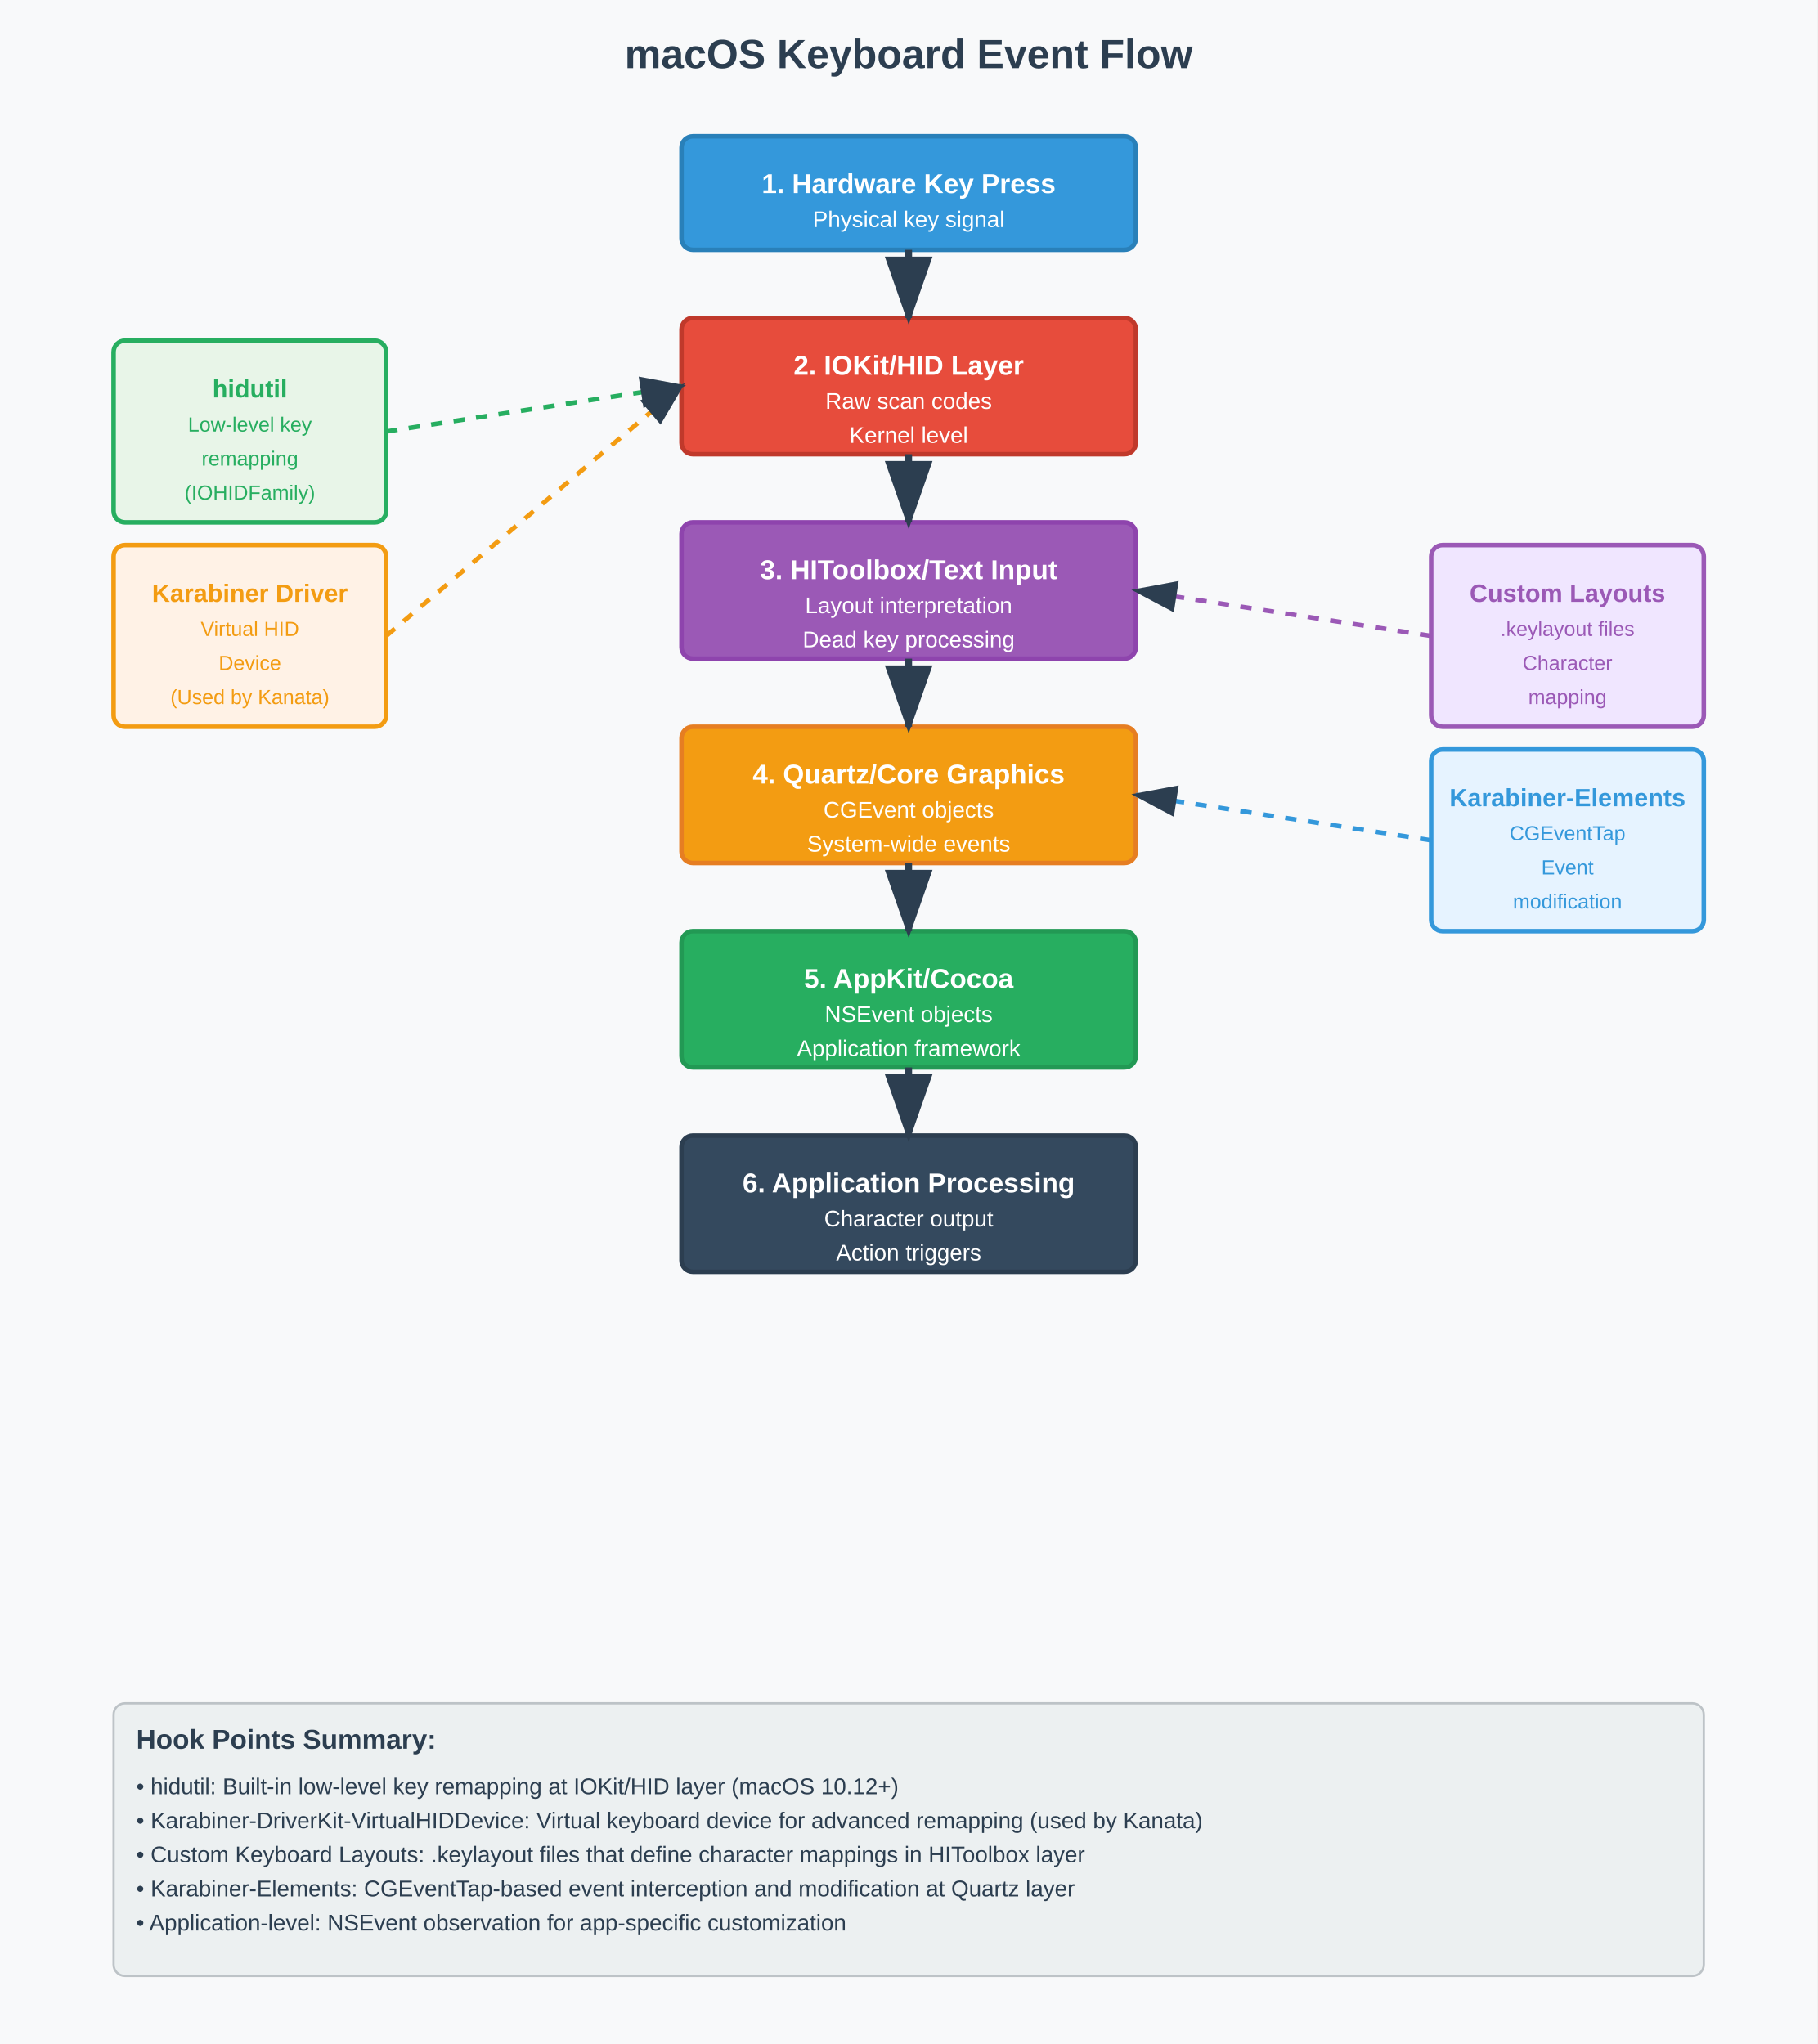
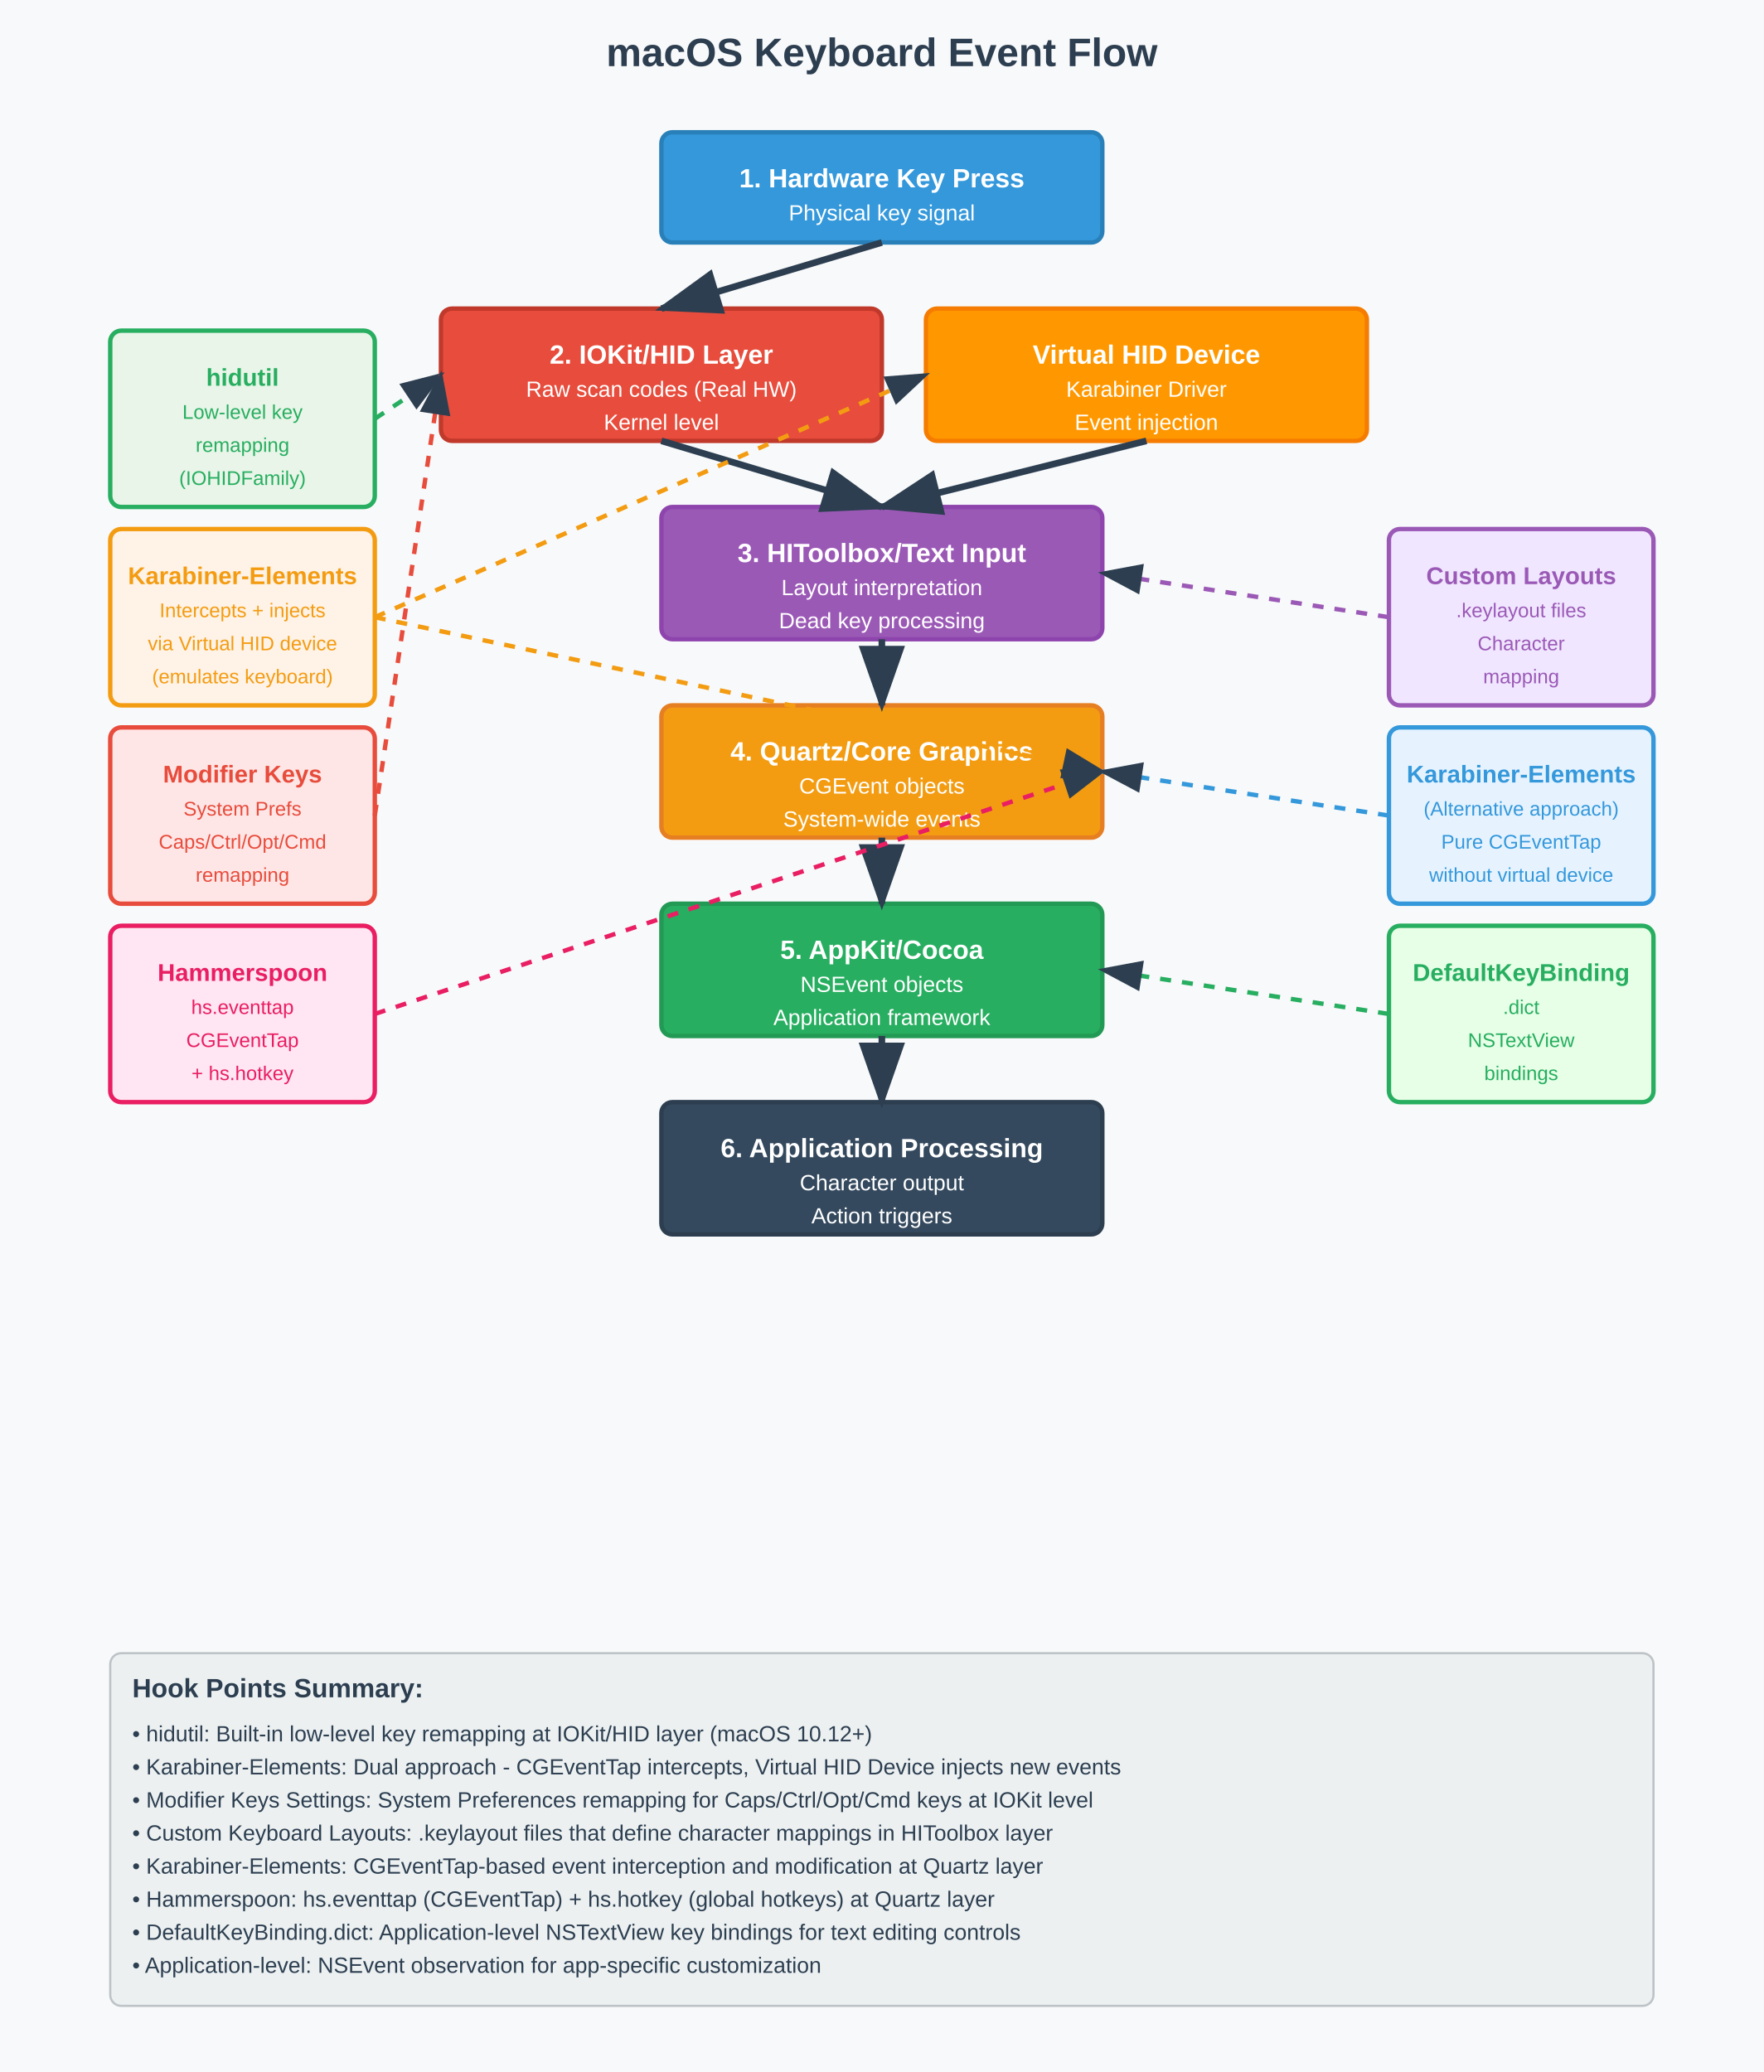
- <svg xmlns="http://www.w3.org/2000/svg" viewBox="0 0 800 900">
-   <rect width="800" height="900" fill="#f8f9fa" />
+ <svg xmlns="http://www.w3.org/2000/svg" viewBox="0 0 800 940">
+   <rect width="800" height="940" fill="#f8f9fa" />
  <text x="400" y="30" text-anchor="middle" font-family="Arial, sans-serif" font-size="18" font-weight="bold" fill="#2c3e50">
    macOS Keyboard Event Flow
  </text>
  <rect x="300" y="60" width="200" height="50" fill="#3498db" stroke="#2980b9" stroke-width="2" rx="5" />
  <text x="400" y="85" text-anchor="middle" font-family="Arial, sans-serif" font-size="12" font-weight="bold" fill="white">
    1. Hardware Key Press
  </text>
  <text x="400" y="100" text-anchor="middle" font-family="Arial, sans-serif" font-size="10" fill="white">
    Physical key signal
  </text>
-   <rect x="300" y="140" width="200" height="60" fill="#e74c3c" stroke="#c0392b" stroke-width="2" rx="5" />
-   <text x="400" y="165" text-anchor="middle" font-family="Arial, sans-serif" font-size="12" font-weight="bold" fill="white">
+   <rect x="200" y="140" width="200" height="60" fill="#e74c3c" stroke="#c0392b" stroke-width="2" rx="5" />
+   <text x="300" y="165" text-anchor="middle" font-family="Arial, sans-serif" font-size="12" font-weight="bold" fill="white">
    2. IOKit/HID Layer
  </text>
-   <text x="400" y="180" text-anchor="middle" font-family="Arial, sans-serif" font-size="10" fill="white">
-     Raw scan codes
-   </text>
-   <text x="400" y="195" text-anchor="middle" font-family="Arial, sans-serif" font-size="10" fill="white">
+   <text x="300" y="180" text-anchor="middle" font-family="Arial, sans-serif" font-size="10" fill="white">
+     Raw scan codes (Real HW)
+   </text>
+   <text x="300" y="195" text-anchor="middle" font-family="Arial, sans-serif" font-size="10" fill="white">
    Kernel level
+   </text>
+   <rect x="420" y="140" width="200" height="60" fill="#ff9800" stroke="#f57c00" stroke-width="2" rx="5" />
+   <text x="520" y="165" text-anchor="middle" font-family="Arial, sans-serif" font-size="12" font-weight="bold" fill="white">
+     Virtual HID Device
+   </text>
+   <text x="520" y="180" text-anchor="middle" font-family="Arial, sans-serif" font-size="10" fill="white">
+     Karabiner Driver
+   </text>
+   <text x="520" y="195" text-anchor="middle" font-family="Arial, sans-serif" font-size="10" fill="white">
+     Event injection
  </text>
  <rect x="300" y="230" width="200" height="60" fill="#9b59b6" stroke="#8e44ad" stroke-width="2" rx="5" />
  <text x="400" y="255" text-anchor="middle" font-family="Arial, sans-serif" font-size="12" font-weight="bold" fill="white">
    3. HIToolbox/Text Input
  </text>
  <text x="400" y="270" text-anchor="middle" font-family="Arial, sans-serif" font-size="10" fill="white">
    Layout interpretation
  </text>
  <text x="400" y="285" text-anchor="middle" font-family="Arial, sans-serif" font-size="10" fill="white">
    Dead key processing
  </text>
  <rect x="300" y="320" width="200" height="60" fill="#f39c12" stroke="#e67e22" stroke-width="2" rx="5" />
  <text x="400" y="345" text-anchor="middle" font-family="Arial, sans-serif" font-size="12" font-weight="bold" fill="white">
    4. Quartz/Core Graphics
  </text>
  <text x="400" y="360" text-anchor="middle" font-family="Arial, sans-serif" font-size="10" fill="white">
    CGEvent objects
  </text>
  <text x="400" y="375" text-anchor="middle" font-family="Arial, sans-serif" font-size="10" fill="white">
    System-wide events
  </text>
  <rect x="300" y="410" width="200" height="60" fill="#27ae60" stroke="#229954" stroke-width="2" rx="5" />
  <text x="400" y="435" text-anchor="middle" font-family="Arial, sans-serif" font-size="12" font-weight="bold" fill="white">
    5. AppKit/Cocoa
  </text>
  <text x="400" y="450" text-anchor="middle" font-family="Arial, sans-serif" font-size="10" fill="white">
    NSEvent objects
  </text>
  <text x="400" y="465" text-anchor="middle" font-family="Arial, sans-serif" font-size="10" fill="white">
    Application framework
  </text>
  <rect x="300" y="500" width="200" height="60" fill="#34495e" stroke="#2c3e50" stroke-width="2" rx="5" />
  <text x="400" y="525" text-anchor="middle" font-family="Arial, sans-serif" font-size="12" font-weight="bold" fill="white">
    6. Application Processing
  </text>
  <text x="400" y="540" text-anchor="middle" font-family="Arial, sans-serif" font-size="10" fill="white">
    Character output
  </text>
  <text x="400" y="555" text-anchor="middle" font-family="Arial, sans-serif" font-size="10" fill="white">
    Action triggers
  </text>
  <defs>
    <marker id="arrowhead" markerWidth="10" markerHeight="7" refX="9" refY="3.5" orient="auto">
      <polygon points="0 0, 10 3.5, 0 7" fill="#2c3e50" />
    </marker>
  </defs>
-   <line x1="400" y1="110" x2="400" y2="140" stroke="#2c3e50" stroke-width="3" marker-end="url(#arrowhead)" />
-   <line x1="400" y1="200" x2="400" y2="230" stroke="#2c3e50" stroke-width="3" marker-end="url(#arrowhead)" />
+   <line x1="400" y1="110" x2="300" y2="140" stroke="#2c3e50" stroke-width="3" marker-end="url(#arrowhead)" />
+   <line x1="300" y1="200" x2="400" y2="230" stroke="#2c3e50" stroke-width="3" marker-end="url(#arrowhead)" />
+   <line x1="520" y1="200" x2="400" y2="230" stroke="#2c3e50" stroke-width="3" marker-end="url(#arrowhead)" />
  <line x1="400" y1="290" x2="400" y2="320" stroke="#2c3e50" stroke-width="3" marker-end="url(#arrowhead)" />
  <line x1="400" y1="380" x2="400" y2="410" stroke="#2c3e50" stroke-width="3" marker-end="url(#arrowhead)" />
  <line x1="400" y1="470" x2="400" y2="500" stroke="#2c3e50" stroke-width="3" marker-end="url(#arrowhead)" />
  <rect x="50" y="150" width="120" height="80" fill="#e8f5e8" stroke="#27ae60" stroke-width="2" rx="5" />
  <text x="110" y="175" text-anchor="middle" font-family="Arial, sans-serif" font-size="11" font-weight="bold" fill="#27ae60">
    hidutil
  </text>
  <text x="110" y="190" text-anchor="middle" font-family="Arial, sans-serif" font-size="9" fill="#27ae60">
    Low-level key
  </text>
  <text x="110" y="205" text-anchor="middle" font-family="Arial, sans-serif" font-size="9" fill="#27ae60">
    remapping
  </text>
  <text x="110" y="220" text-anchor="middle" font-family="Arial, sans-serif" font-size="9" fill="#27ae60">
    (IOHIDFamily)
  </text>
  <rect x="50" y="240" width="120" height="80" fill="#fff2e6" stroke="#f39c12" stroke-width="2" rx="5" />
  <text x="110" y="265" text-anchor="middle" font-family="Arial, sans-serif" font-size="11" font-weight="bold" fill="#f39c12">
-     Karabiner Driver
+     Karabiner-Elements
  </text>
  <text x="110" y="280" text-anchor="middle" font-family="Arial, sans-serif" font-size="9" fill="#f39c12">
-     Virtual HID
+     Intercepts + injects
  </text>
  <text x="110" y="295" text-anchor="middle" font-family="Arial, sans-serif" font-size="9" fill="#f39c12">
-     Device
+     via Virtual HID device
  </text>
  <text x="110" y="310" text-anchor="middle" font-family="Arial, sans-serif" font-size="9" fill="#f39c12">
-     (Used by Kanata)
+     (emulates keyboard)
+   </text>
+   <rect x="50" y="330" width="120" height="80" fill="#ffe6e6" stroke="#e74c3c" stroke-width="2" rx="5" />
+   <text x="110" y="355" text-anchor="middle" font-family="Arial, sans-serif" font-size="11" font-weight="bold" fill="#e74c3c">
+     Modifier Keys
+   </text>
+   <text x="110" y="370" text-anchor="middle" font-family="Arial, sans-serif" font-size="9" fill="#e74c3c">
+     System Prefs
+   </text>
+   <text x="110" y="385" text-anchor="middle" font-family="Arial, sans-serif" font-size="9" fill="#e74c3c">
+     Caps/Ctrl/Opt/Cmd
+   </text>
+   <text x="110" y="400" text-anchor="middle" font-family="Arial, sans-serif" font-size="9" fill="#e74c3c">
+     remapping
+   </text>
+   <rect x="50" y="420" width="120" height="80" fill="#ffe6f2" stroke="#e91e63" stroke-width="2" rx="5" />
+   <text x="110" y="445" text-anchor="middle" font-family="Arial, sans-serif" font-size="11" font-weight="bold" fill="#e91e63">
+     Hammerspoon
+   </text>
+   <text x="110" y="460" text-anchor="middle" font-family="Arial, sans-serif" font-size="9" fill="#e91e63">
+     hs.eventtap
+   </text>
+   <text x="110" y="475" text-anchor="middle" font-family="Arial, sans-serif" font-size="9" fill="#e91e63">
+     CGEventTap
+   </text>
+   <text x="110" y="490" text-anchor="middle" font-family="Arial, sans-serif" font-size="9" fill="#e91e63">
+     + hs.hotkey
  </text>
  <rect x="630" y="240" width="120" height="80" fill="#f0e6ff" stroke="#9b59b6" stroke-width="2" rx="5" />
  <text x="690" y="265" text-anchor="middle" font-family="Arial, sans-serif" font-size="11" font-weight="bold" fill="#9b59b6">
    Custom Layouts
  </text>
  <text x="690" y="280" text-anchor="middle" font-family="Arial, sans-serif" font-size="9" fill="#9b59b6">
    .keylayout files
  </text>
  <text x="690" y="295" text-anchor="middle" font-family="Arial, sans-serif" font-size="9" fill="#9b59b6">
    Character
  </text>
  <text x="690" y="310" text-anchor="middle" font-family="Arial, sans-serif" font-size="9" fill="#9b59b6">
    mapping
  </text>
  <rect x="630" y="330" width="120" height="80" fill="#e6f3ff" stroke="#3498db" stroke-width="2" rx="5" />
  <text x="690" y="355" text-anchor="middle" font-family="Arial, sans-serif" font-size="11" font-weight="bold" fill="#3498db">
    Karabiner-Elements
  </text>
  <text x="690" y="370" text-anchor="middle" font-family="Arial, sans-serif" font-size="9" fill="#3498db">
-     CGEventTap
+     (Alternative approach)
  </text>
  <text x="690" y="385" text-anchor="middle" font-family="Arial, sans-serif" font-size="9" fill="#3498db">
-     Event
+     Pure CGEventTap
  </text>
  <text x="690" y="400" text-anchor="middle" font-family="Arial, sans-serif" font-size="9" fill="#3498db">
-     modification
-   </text>
-   <line x1="170" y1="190" x2="300" y2="170" stroke="#27ae60" stroke-width="2" marker-end="url(#arrowhead)" stroke-dasharray="5,5" />
-   <line x1="170" y1="280" x2="300" y2="170" stroke="#f39c12" stroke-width="2" marker-end="url(#arrowhead)" stroke-dasharray="5,5" />
+     without virtual device
+   </text>
+   <rect x="630" y="420" width="120" height="80" fill="#e6ffe6" stroke="#27ae60" stroke-width="2" rx="5" />
+   <text x="690" y="445" text-anchor="middle" font-family="Arial, sans-serif" font-size="11" font-weight="bold" fill="#27ae60">
+     DefaultKeyBinding
+   </text>
+   <text x="690" y="460" text-anchor="middle" font-family="Arial, sans-serif" font-size="9" fill="#27ae60">
+     .dict
+   </text>
+   <text x="690" y="475" text-anchor="middle" font-family="Arial, sans-serif" font-size="9" fill="#27ae60">
+     NSTextView
+   </text>
+   <text x="690" y="490" text-anchor="middle" font-family="Arial, sans-serif" font-size="9" fill="#27ae60">
+     bindings
+   </text>
+   <line x1="170" y1="190" x2="200" y2="170" stroke="#27ae60" stroke-width="2" marker-end="url(#arrowhead)" stroke-dasharray="5,5" />
+   <line x1="170" y1="280" x2="420" y2="170" stroke="#f39c12" stroke-width="2" marker-end="url(#arrowhead)" stroke-dasharray="5,5" />
+   <line x1="170" y1="280" x2="500" y2="350" stroke="#f39c12" stroke-width="2" marker-end="url(#arrowhead)" stroke-dasharray="5,5" />
+   <line x1="170" y1="370" x2="200" y2="170" stroke="#e74c3c" stroke-width="2" marker-end="url(#arrowhead)" stroke-dasharray="5,5" />
+   <line x1="170" y1="460" x2="500" y2="350" stroke="#e91e63" stroke-width="2" marker-end="url(#arrowhead)" stroke-dasharray="5,5" />
  <line x1="630" y1="280" x2="500" y2="260" stroke="#9b59b6" stroke-width="2" marker-end="url(#arrowhead)" stroke-dasharray="5,5" />
  <line x1="630" y1="370" x2="500" y2="350" stroke="#3498db" stroke-width="2" marker-end="url(#arrowhead)" stroke-dasharray="5,5" />
-   <rect x="50" y="750" width="700" height="120" fill="#ecf0f1" stroke="#bdc3c7" stroke-width="1" rx="5" />
+   <line x1="630" y1="460" x2="500" y2="440" stroke="#27ae60" stroke-width="2" marker-end="url(#arrowhead)" stroke-dasharray="5,5" />
+   <rect x="50" y="750" width="700" height="160" fill="#ecf0f1" stroke="#bdc3c7" stroke-width="1" rx="5" />
  <text x="60" y="770" font-family="Arial, sans-serif" font-size="12" font-weight="bold" fill="#2c3e50">
    Hook Points Summary:
  </text>
  <text x="60" y="790" font-family="Arial, sans-serif" font-size="10" fill="#2c3e50">
    • hidutil: Built-in low-level key remapping at IOKit/HID layer (macOS 10.12+)
  </text>
  <text x="60" y="805" font-family="Arial, sans-serif" font-size="10" fill="#2c3e50">
-     • Karabiner-DriverKit-VirtualHIDDevice: Virtual keyboard device for advanced remapping (used by Kanata)
+     • Karabiner-Elements: Dual approach - CGEventTap intercepts, Virtual HID Device injects new events
  </text>
  <text x="60" y="820" font-family="Arial, sans-serif" font-size="10" fill="#2c3e50">
+     • Modifier Keys Settings: System Preferences remapping for Caps/Ctrl/Opt/Cmd keys at IOKit level
+   </text>
+   <text x="60" y="835" font-family="Arial, sans-serif" font-size="10" fill="#2c3e50">
    • Custom Keyboard Layouts: .keylayout files that define character mappings in HIToolbox layer
  </text>
-   <text x="60" y="835" font-family="Arial, sans-serif" font-size="10" fill="#2c3e50">
+   <text x="60" y="850" font-family="Arial, sans-serif" font-size="10" fill="#2c3e50">
    • Karabiner-Elements: CGEventTap-based event interception and modification at Quartz layer
  </text>
-   <text x="60" y="850" font-family="Arial, sans-serif" font-size="10" fill="#2c3e50">
+   <text x="60" y="865" font-family="Arial, sans-serif" font-size="10" fill="#2c3e50">
+     • Hammerspoon: hs.eventtap (CGEventTap) + hs.hotkey (global hotkeys) at Quartz layer
+   </text>
+   <text x="60" y="880" font-family="Arial, sans-serif" font-size="10" fill="#2c3e50">
+     • DefaultKeyBinding.dict: Application-level NSTextView key bindings for text editing controls
+   </text>
+   <text x="60" y="895" font-family="Arial, sans-serif" font-size="10" fill="#2c3e50">
    • Application-level: NSEvent observation for app-specific customization
  </text>
</svg>
